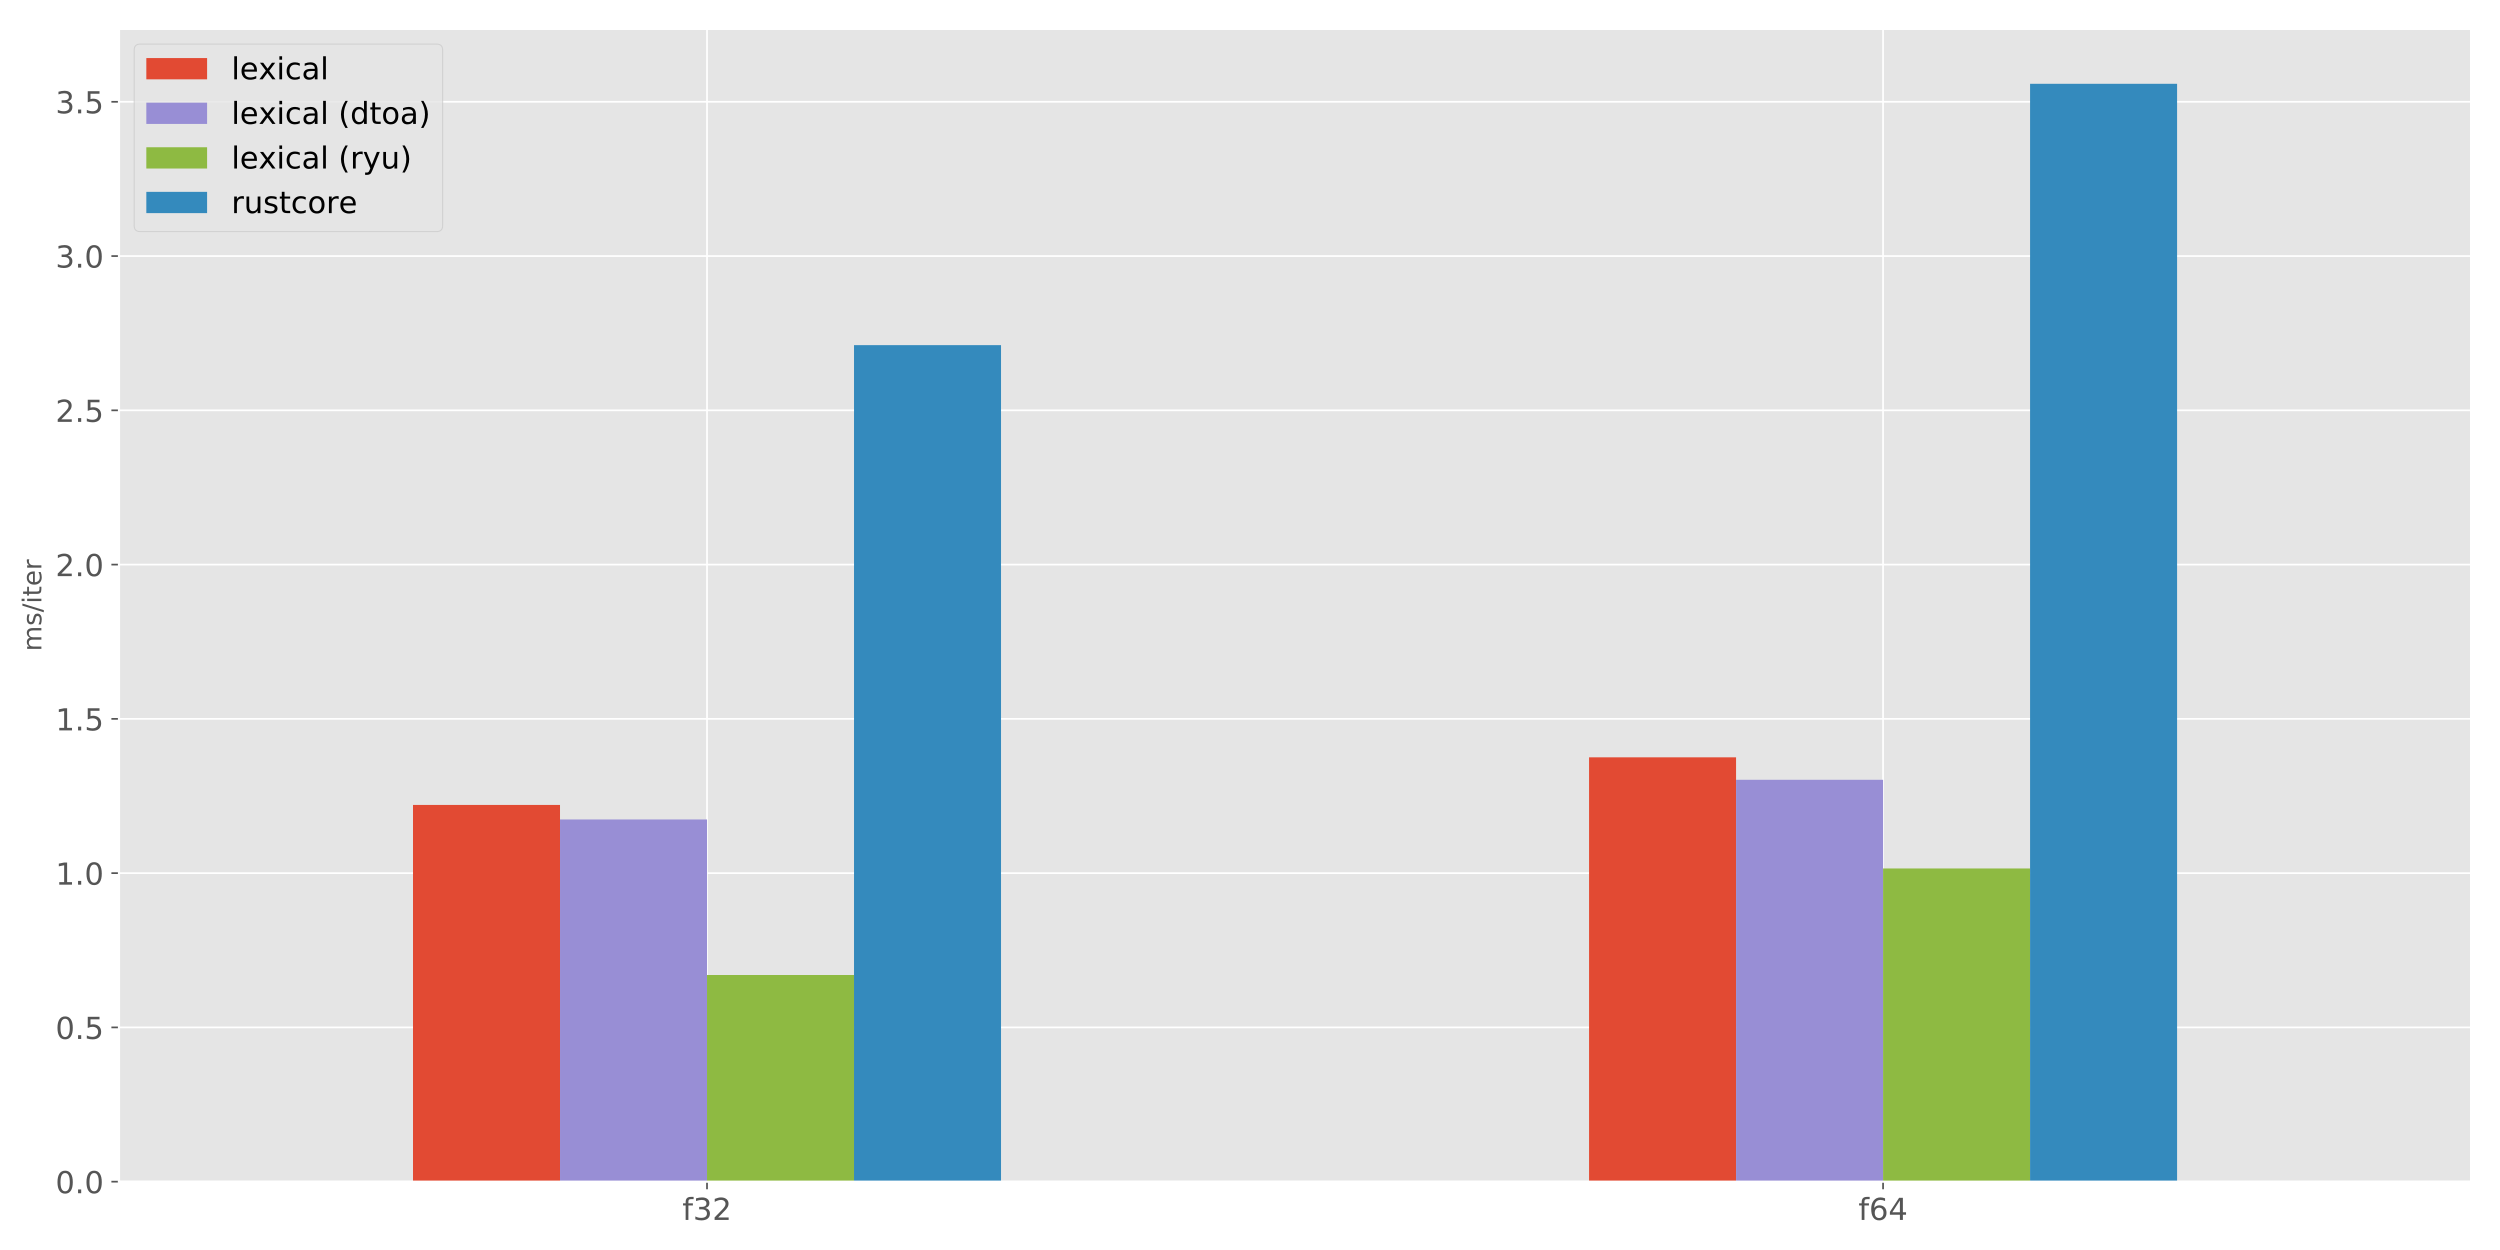
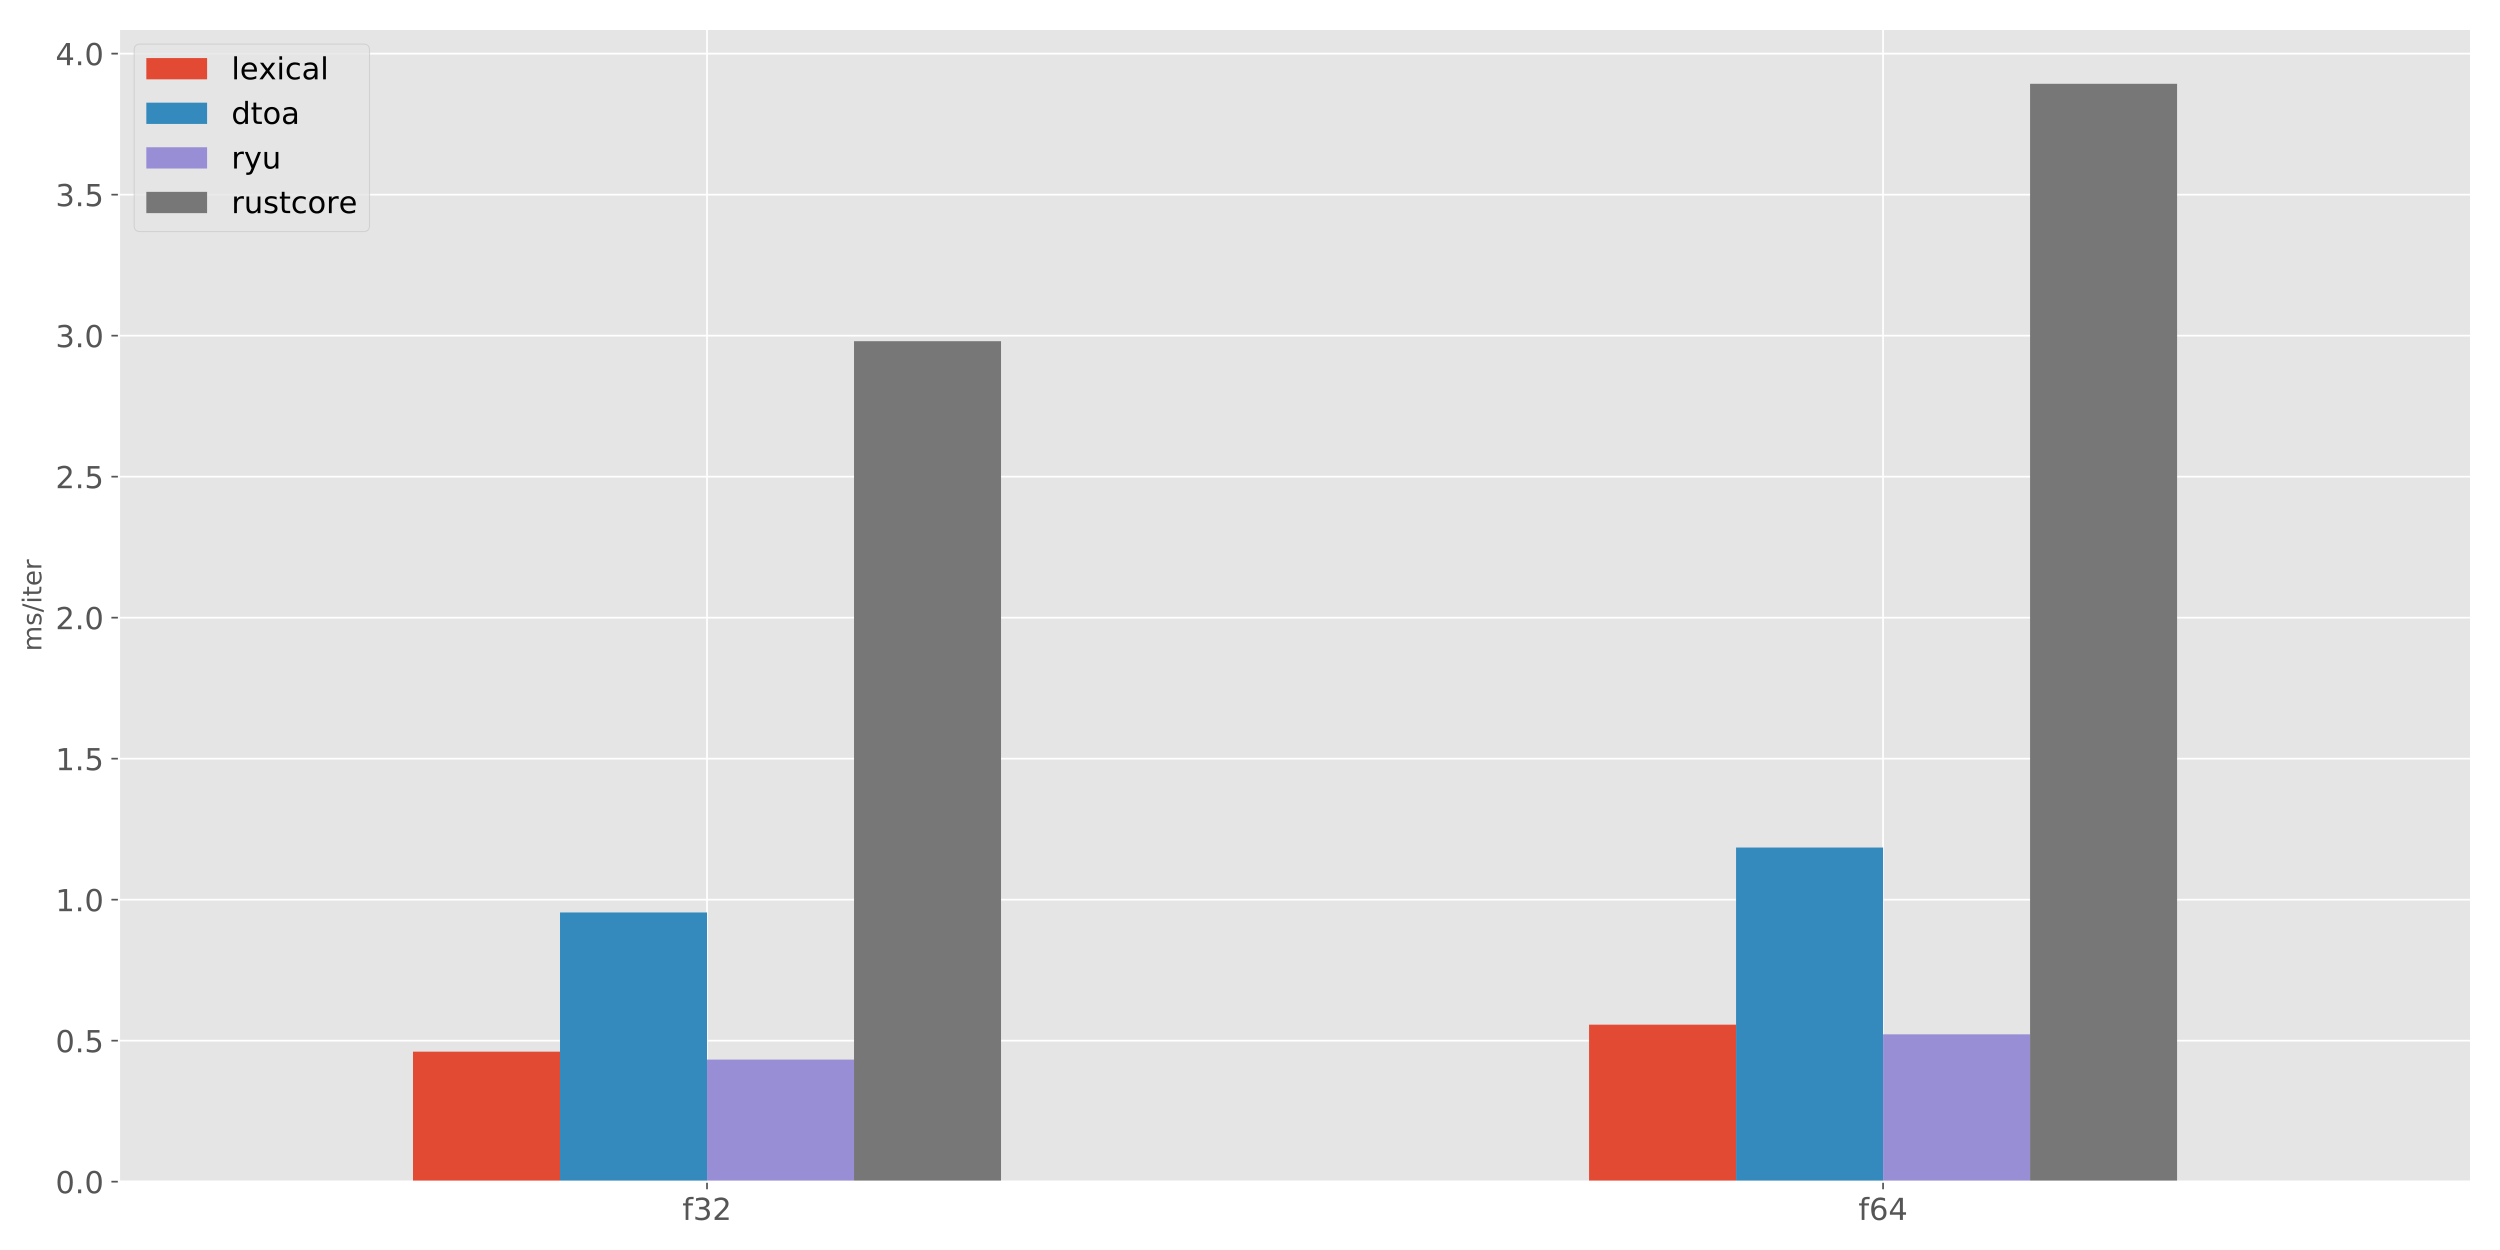
<svg xmlns="http://www.w3.org/2000/svg" xmlns:xlink="http://www.w3.org/1999/xlink" height="576pt" version="1.1" viewBox="0 0 1152 576" width="1152pt">
  <defs>
    <style type="text/css">
*{stroke-linecap:butt;stroke-linejoin:round;}
  </style>
  </defs>
  <g id="figure_1">
    <g id="patch_1">
      <path d="M 0 576  L 1152 576  L 1152 0  L 0 0  z " style="fill:#ffffff;" />
    </g>
    <g id="axes_1">
      <g id="patch_2">
        <path d="M 54.83 544.52  L 1138.68 544.52  L 1138.68 13.32  L 54.83 13.32  z " style="fill:#e5e5e5;" />
      </g>
      <g id="matplotlib.axis_1">
        <g id="xtick_1">
          <g id="line2d_1">
-             <path clip-path="url(#pacdc8b5803)" d="M 325.793 544.52  L 325.793 13.32  " style="fill:none;stroke:#ffffff;stroke-linecap:square;stroke-width:0.8;" />
+             <path clip-path="url(#p06bd71c6d4)" d="M 325.793 544.52  L 325.793 13.32  " style="fill:none;stroke:#ffffff;stroke-linecap:square;stroke-width:0.8;" />
          </g>
          <g id="line2d_2">
            <defs>
-               <path d="M 0 0  L 0 3.5  " id="mc31104b233" style="stroke:#555555;stroke-width:0.8;" />
-             </defs>
-             <g>
-               <use style="fill:#555555;stroke:#555555;stroke-width:0.8;" x="325.793" xlink:href="#mc31104b233" y="544.52" />
+               <path d="M 0 0  L 0 3.5  " id="m55c05300c7" style="stroke:#555555;stroke-width:0.8;" />
+             </defs>
+             <g>
+               <use style="fill:#555555;stroke:#555555;stroke-width:0.8;" x="325.793" xlink:href="#m55c05300c7" y="544.52" />
            </g>
          </g>
          <g id="text_1">
            <defs>
              <path d="M 37.109 75.984  L 37.109 68.5  L 28.516 68.5  Q 23.688 68.5 21.797 66.547  Q 19.922 64.594 19.922 59.516  L 19.922 54.688  L 34.719 54.688  L 34.719 47.703  L 19.922 47.703  L 19.922 0  L 10.891 0  L 10.891 47.703  L 2.297 47.703  L 2.297 54.688  L 10.891 54.688  L 10.891 58.5  Q 10.891 67.625 15.141 71.797  Q 19.391 75.984 28.609 75.984  z " id="DejaVuSans-66" />
              <path d="M 40.578 39.312  Q 47.656 37.797 51.625 33  Q 55.609 28.219 55.609 21.188  Q 55.609 10.406 48.188 4.484  Q 40.766 -1.422 27.094 -1.422  Q 22.516 -1.422 17.656 -0.516  Q 12.797 0.391 7.625 2.203  L 7.625 11.719  Q 11.719 9.328 16.594 8.109  Q 21.484 6.891 26.812 6.891  Q 36.078 6.891 40.938 10.547  Q 45.797 14.203 45.797 21.188  Q 45.797 27.641 41.281 31.266  Q 36.766 34.906 28.719 34.906  L 20.219 34.906  L 20.219 43.016  L 29.109 43.016  Q 36.375 43.016 40.234 45.922  Q 44.094 48.828 44.094 54.297  Q 44.094 59.906 40.109 62.906  Q 36.141 65.922 28.719 65.922  Q 24.656 65.922 20.016 65.031  Q 15.375 64.156 9.812 62.312  L 9.812 71.094  Q 15.438 72.656 20.344 73.438  Q 25.25 74.219 29.594 74.219  Q 40.828 74.219 47.359 69.109  Q 53.906 64.016 53.906 55.328  Q 53.906 49.266 50.438 45.094  Q 46.969 40.922 40.578 39.312  z " id="DejaVuSans-33" />
              <path d="M 19.188 8.297  L 53.609 8.297  L 53.609 0  L 7.328 0  L 7.328 8.297  Q 12.938 14.109 22.625 23.891  Q 32.328 33.688 34.812 36.531  Q 39.547 41.844 41.422 45.531  Q 43.312 49.219 43.312 52.781  Q 43.312 58.594 39.234 62.25  Q 35.156 65.922 28.609 65.922  Q 23.969 65.922 18.812 64.312  Q 13.672 62.703 7.812 59.422  L 7.812 69.391  Q 13.766 71.781 18.938 73  Q 24.125 74.219 28.422 74.219  Q 39.75 74.219 46.484 68.547  Q 53.219 62.891 53.219 53.422  Q 53.219 48.922 51.531 44.891  Q 49.859 40.875 45.406 35.406  Q 44.188 33.984 37.641 27.219  Q 31.109 20.453 19.188 8.297  z " id="DejaVuSans-32" />
            </defs>
            <g style="fill:#555555;" transform="translate(314.4208 562.1578)scale(0.14 -0.14)">
              <use xlink:href="#DejaVuSans-66" />
              <use x="35.205" xlink:href="#DejaVuSans-33" />
              <use x="98.828" xlink:href="#DejaVuSans-32" />
            </g>
          </g>
        </g>
        <g id="xtick_2">
          <g id="line2d_3">
-             <path clip-path="url(#pacdc8b5803)" d="M 867.717 544.52  L 867.717 13.32  " style="fill:none;stroke:#ffffff;stroke-linecap:square;stroke-width:0.8;" />
+             <path clip-path="url(#p06bd71c6d4)" d="M 867.717 544.52  L 867.717 13.32  " style="fill:none;stroke:#ffffff;stroke-linecap:square;stroke-width:0.8;" />
          </g>
          <g id="line2d_4">
            <g>
-               <use style="fill:#555555;stroke:#555555;stroke-width:0.8;" x="867.717" xlink:href="#mc31104b233" y="544.52" />
+               <use style="fill:#555555;stroke:#555555;stroke-width:0.8;" x="867.717" xlink:href="#m55c05300c7" y="544.52" />
            </g>
          </g>
          <g id="text_2">
            <defs>
              <path d="M 33.016 40.375  Q 26.375 40.375 22.484 35.828  Q 18.609 31.297 18.609 23.391  Q 18.609 15.531 22.484 10.953  Q 26.375 6.391 33.016 6.391  Q 39.656 6.391 43.531 10.953  Q 47.406 15.531 47.406 23.391  Q 47.406 31.297 43.531 35.828  Q 39.656 40.375 33.016 40.375  z M 52.594 71.297  L 52.594 62.312  Q 48.875 64.062 45.094 64.984  Q 41.312 65.922 37.594 65.922  Q 27.828 65.922 22.672 59.328  Q 17.531 52.734 16.797 39.406  Q 19.672 43.656 24.016 45.922  Q 28.375 48.188 33.594 48.188  Q 44.578 48.188 50.953 41.516  Q 57.328 34.859 57.328 23.391  Q 57.328 12.156 50.688 5.359  Q 44.047 -1.422 33.016 -1.422  Q 20.359 -1.422 13.672 8.266  Q 6.984 17.969 6.984 36.375  Q 6.984 53.656 15.188 63.938  Q 23.391 74.219 37.203 74.219  Q 40.922 74.219 44.703 73.484  Q 48.484 72.75 52.594 71.297  z " id="DejaVuSans-36" />
              <path d="M 37.797 64.312  L 12.891 25.391  L 37.797 25.391  z M 35.203 72.906  L 47.609 72.906  L 47.609 25.391  L 58.016 25.391  L 58.016 17.188  L 47.609 17.188  L 47.609 0  L 37.797 0  L 37.797 17.188  L 4.891 17.188  L 4.891 26.703  z " id="DejaVuSans-34" />
            </defs>
            <g style="fill:#555555;" transform="translate(856.3458 562.1578)scale(0.14 -0.14)">
              <use xlink:href="#DejaVuSans-66" />
              <use x="35.205" xlink:href="#DejaVuSans-36" />
              <use x="98.828" xlink:href="#DejaVuSans-34" />
            </g>
          </g>
        </g>
      </g>
      <g id="matplotlib.axis_2">
        <g id="ytick_1">
          <g id="line2d_5">
-             <path clip-path="url(#pacdc8b5803)" d="M 54.83 544.52  L 1138.68 544.52  " style="fill:none;stroke:#ffffff;stroke-linecap:square;stroke-width:0.8;" />
+             <path clip-path="url(#p06bd71c6d4)" d="M 54.83 544.52  L 1138.68 544.52  " style="fill:none;stroke:#ffffff;stroke-linecap:square;stroke-width:0.8;" />
          </g>
          <g id="line2d_6">
            <defs>
-               <path d="M 0 0  L -3.5 0  " id="m4cb7f7ec28" style="stroke:#555555;stroke-width:0.8;" />
-             </defs>
-             <g>
-               <use style="fill:#555555;stroke:#555555;stroke-width:0.8;" x="54.83" xlink:href="#m4cb7f7ec28" y="544.52" />
+               <path d="M 0 0  L -3.5 0  " id="mf1082fed82" style="stroke:#555555;stroke-width:0.8;" />
+             </defs>
+             <g>
+               <use style="fill:#555555;stroke:#555555;stroke-width:0.8;" x="54.83" xlink:href="#mf1082fed82" y="544.52" />
            </g>
          </g>
          <g id="text_3">
            <defs>
              <path d="M 31.781 66.406  Q 24.172 66.406 20.328 58.906  Q 16.5 51.422 16.5 36.375  Q 16.5 21.391 20.328 13.891  Q 24.172 6.391 31.781 6.391  Q 39.453 6.391 43.281 13.891  Q 47.125 21.391 47.125 36.375  Q 47.125 51.422 43.281 58.906  Q 39.453 66.406 31.781 66.406  z M 31.781 74.219  Q 44.047 74.219 50.516 64.516  Q 56.984 54.828 56.984 36.375  Q 56.984 17.969 50.516 8.266  Q 44.047 -1.422 31.781 -1.422  Q 19.531 -1.422 13.062 8.266  Q 6.594 17.969 6.594 36.375  Q 6.594 54.828 13.062 64.516  Q 19.531 74.219 31.781 74.219  z " id="DejaVuSans-30" />
              <path d="M 10.688 12.406  L 21 12.406  L 21 0  L 10.688 0  z " id="DejaVuSans-2e" />
            </defs>
            <g style="fill:#555555;" transform="translate(25.56563 549.8389)scale(0.14 -0.14)">
              <use xlink:href="#DejaVuSans-30" />
              <use x="63.623" xlink:href="#DejaVuSans-2e" />
              <use x="95.41" xlink:href="#DejaVuSans-30" />
            </g>
          </g>
        </g>
        <g id="ytick_2">
          <g id="line2d_7">
-             <path clip-path="url(#pacdc8b5803)" d="M 54.83 473.432  L 1138.68 473.432  " style="fill:none;stroke:#ffffff;stroke-linecap:square;stroke-width:0.8;" />
+             <path clip-path="url(#p06bd71c6d4)" d="M 54.83 479.544  L 1138.68 479.544  " style="fill:none;stroke:#ffffff;stroke-linecap:square;stroke-width:0.8;" />
          </g>
          <g id="line2d_8">
            <g>
-               <use style="fill:#555555;stroke:#555555;stroke-width:0.8;" x="54.83" xlink:href="#m4cb7f7ec28" y="473.432" />
+               <use style="fill:#555555;stroke:#555555;stroke-width:0.8;" x="54.83" xlink:href="#mf1082fed82" y="479.544" />
            </g>
          </g>
          <g id="text_4">
            <defs>
              <path d="M 10.797 72.906  L 49.516 72.906  L 49.516 64.594  L 19.828 64.594  L 19.828 46.734  Q 21.969 47.469 24.109 47.828  Q 26.266 48.188 28.422 48.188  Q 40.625 48.188 47.75 41.5  Q 54.891 34.812 54.891 23.391  Q 54.891 11.625 47.562 5.094  Q 40.234 -1.422 26.906 -1.422  Q 22.312 -1.422 17.547 -0.641  Q 12.797 0.141 7.719 1.703  L 7.719 11.625  Q 12.109 9.234 16.797 8.062  Q 21.484 6.891 26.703 6.891  Q 35.156 6.891 40.078 11.328  Q 45.016 15.766 45.016 23.391  Q 45.016 31 40.078 35.438  Q 35.156 39.891 26.703 39.891  Q 22.75 39.891 18.812 39.016  Q 14.891 38.141 10.797 36.281  z " id="DejaVuSans-35" />
            </defs>
-             <g style="fill:#555555;" transform="translate(25.56563 478.751)scale(0.14 -0.14)">
+             <g style="fill:#555555;" transform="translate(25.56563 484.8632)scale(0.14 -0.14)">
              <use xlink:href="#DejaVuSans-30" />
              <use x="63.623" xlink:href="#DejaVuSans-2e" />
              <use x="95.41" xlink:href="#DejaVuSans-35" />
            </g>
          </g>
        </g>
        <g id="ytick_3">
          <g id="line2d_9">
-             <path clip-path="url(#pacdc8b5803)" d="M 54.83 402.344  L 1138.68 402.344  " style="fill:none;stroke:#ffffff;stroke-linecap:square;stroke-width:0.8;" />
+             <path clip-path="url(#p06bd71c6d4)" d="M 54.83 414.569  L 1138.68 414.569  " style="fill:none;stroke:#ffffff;stroke-linecap:square;stroke-width:0.8;" />
          </g>
          <g id="line2d_10">
            <g>
-               <use style="fill:#555555;stroke:#555555;stroke-width:0.8;" x="54.83" xlink:href="#m4cb7f7ec28" y="402.344" />
+               <use style="fill:#555555;stroke:#555555;stroke-width:0.8;" x="54.83" xlink:href="#mf1082fed82" y="414.569" />
            </g>
          </g>
          <g id="text_5">
            <defs>
              <path d="M 12.406 8.297  L 28.516 8.297  L 28.516 63.922  L 10.984 60.406  L 10.984 69.391  L 28.422 72.906  L 38.281 72.906  L 38.281 8.297  L 54.391 8.297  L 54.391 0  L 12.406 0  z " id="DejaVuSans-31" />
            </defs>
-             <g style="fill:#555555;" transform="translate(25.56563 407.6631)scale(0.14 -0.14)">
+             <g style="fill:#555555;" transform="translate(25.56563 419.8874)scale(0.14 -0.14)">
              <use xlink:href="#DejaVuSans-31" />
              <use x="63.623" xlink:href="#DejaVuSans-2e" />
              <use x="95.41" xlink:href="#DejaVuSans-30" />
            </g>
          </g>
        </g>
        <g id="ytick_4">
          <g id="line2d_11">
-             <path clip-path="url(#pacdc8b5803)" d="M 54.83 331.256  L 1138.68 331.256  " style="fill:none;stroke:#ffffff;stroke-linecap:square;stroke-width:0.8;" />
+             <path clip-path="url(#p06bd71c6d4)" d="M 54.83 349.593  L 1138.68 349.593  " style="fill:none;stroke:#ffffff;stroke-linecap:square;stroke-width:0.8;" />
          </g>
          <g id="line2d_12">
            <g>
-               <use style="fill:#555555;stroke:#555555;stroke-width:0.8;" x="54.83" xlink:href="#m4cb7f7ec28" y="331.256" />
+               <use style="fill:#555555;stroke:#555555;stroke-width:0.8;" x="54.83" xlink:href="#mf1082fed82" y="349.593" />
            </g>
          </g>
          <g id="text_6">
-             <g style="fill:#555555;" transform="translate(25.56563 336.5752)scale(0.14 -0.14)">
+             <g style="fill:#555555;" transform="translate(25.56563 354.9117)scale(0.14 -0.14)">
              <use xlink:href="#DejaVuSans-31" />
              <use x="63.623" xlink:href="#DejaVuSans-2e" />
              <use x="95.41" xlink:href="#DejaVuSans-35" />
            </g>
          </g>
        </g>
        <g id="ytick_5">
          <g id="line2d_13">
-             <path clip-path="url(#pacdc8b5803)" d="M 54.83 260.168  L 1138.68 260.168  " style="fill:none;stroke:#ffffff;stroke-linecap:square;stroke-width:0.8;" />
+             <path clip-path="url(#p06bd71c6d4)" d="M 54.83 284.617  L 1138.68 284.617  " style="fill:none;stroke:#ffffff;stroke-linecap:square;stroke-width:0.8;" />
          </g>
          <g id="line2d_14">
            <g>
-               <use style="fill:#555555;stroke:#555555;stroke-width:0.8;" x="54.83" xlink:href="#m4cb7f7ec28" y="260.168" />
+               <use style="fill:#555555;stroke:#555555;stroke-width:0.8;" x="54.83" xlink:href="#mf1082fed82" y="284.617" />
            </g>
          </g>
          <g id="text_7">
-             <g style="fill:#555555;" transform="translate(25.56563 265.4874)scale(0.14 -0.14)">
+             <g style="fill:#555555;" transform="translate(25.56563 289.9359)scale(0.14 -0.14)">
              <use xlink:href="#DejaVuSans-32" />
              <use x="63.623" xlink:href="#DejaVuSans-2e" />
              <use x="95.41" xlink:href="#DejaVuSans-30" />
            </g>
          </g>
        </g>
        <g id="ytick_6">
          <g id="line2d_15">
-             <path clip-path="url(#pacdc8b5803)" d="M 54.83 189.081  L 1138.68 189.081  " style="fill:none;stroke:#ffffff;stroke-linecap:square;stroke-width:0.8;" />
+             <path clip-path="url(#p06bd71c6d4)" d="M 54.83 219.641  L 1138.68 219.641  " style="fill:none;stroke:#ffffff;stroke-linecap:square;stroke-width:0.8;" />
          </g>
          <g id="line2d_16">
            <g>
-               <use style="fill:#555555;stroke:#555555;stroke-width:0.8;" x="54.83" xlink:href="#m4cb7f7ec28" y="189.081" />
+               <use style="fill:#555555;stroke:#555555;stroke-width:0.8;" x="54.83" xlink:href="#mf1082fed82" y="219.641" />
            </g>
          </g>
          <g id="text_8">
-             <g style="fill:#555555;" transform="translate(25.56563 194.3995)scale(0.14 -0.14)">
+             <g style="fill:#555555;" transform="translate(25.56563 224.9602)scale(0.14 -0.14)">
              <use xlink:href="#DejaVuSans-32" />
              <use x="63.623" xlink:href="#DejaVuSans-2e" />
              <use x="95.41" xlink:href="#DejaVuSans-35" />
            </g>
          </g>
        </g>
        <g id="ytick_7">
          <g id="line2d_17">
-             <path clip-path="url(#pacdc8b5803)" d="M 54.83 117.993  L 1138.68 117.993  " style="fill:none;stroke:#ffffff;stroke-linecap:square;stroke-width:0.8;" />
+             <path clip-path="url(#p06bd71c6d4)" d="M 54.83 154.666  L 1138.68 154.666  " style="fill:none;stroke:#ffffff;stroke-linecap:square;stroke-width:0.8;" />
          </g>
          <g id="line2d_18">
            <g>
-               <use style="fill:#555555;stroke:#555555;stroke-width:0.8;" x="54.83" xlink:href="#m4cb7f7ec28" y="117.993" />
+               <use style="fill:#555555;stroke:#555555;stroke-width:0.8;" x="54.83" xlink:href="#mf1082fed82" y="154.666" />
            </g>
          </g>
          <g id="text_9">
-             <g style="fill:#555555;" transform="translate(25.56563 123.3116)scale(0.14 -0.14)">
+             <g style="fill:#555555;" transform="translate(25.56563 159.9845)scale(0.14 -0.14)">
              <use xlink:href="#DejaVuSans-33" />
              <use x="63.623" xlink:href="#DejaVuSans-2e" />
              <use x="95.41" xlink:href="#DejaVuSans-30" />
            </g>
          </g>
        </g>
        <g id="ytick_8">
          <g id="line2d_19">
-             <path clip-path="url(#pacdc8b5803)" d="M 54.83 46.905  L 1138.68 46.905  " style="fill:none;stroke:#ffffff;stroke-linecap:square;stroke-width:0.8;" />
+             <path clip-path="url(#p06bd71c6d4)" d="M 54.83 89.69  L 1138.68 89.69  " style="fill:none;stroke:#ffffff;stroke-linecap:square;stroke-width:0.8;" />
          </g>
          <g id="line2d_20">
            <g>
-               <use style="fill:#555555;stroke:#555555;stroke-width:0.8;" x="54.83" xlink:href="#m4cb7f7ec28" y="46.905" />
+               <use style="fill:#555555;stroke:#555555;stroke-width:0.8;" x="54.83" xlink:href="#mf1082fed82" y="89.69" />
            </g>
          </g>
          <g id="text_10">
-             <g style="fill:#555555;" transform="translate(25.56563 52.2237)scale(0.14 -0.14)">
+             <g style="fill:#555555;" transform="translate(25.56563 95.00872)scale(0.14 -0.14)">
              <use xlink:href="#DejaVuSans-33" />
              <use x="63.623" xlink:href="#DejaVuSans-2e" />
              <use x="95.41" xlink:href="#DejaVuSans-35" />
            </g>
          </g>
        </g>
-         <g id="text_11">
+         <g id="ytick_9">
+           <g id="line2d_21">
+             <path clip-path="url(#p06bd71c6d4)" d="M 54.83 24.714  L 1138.68 24.714  " style="fill:none;stroke:#ffffff;stroke-linecap:square;stroke-width:0.8;" />
+           </g>
+           <g id="line2d_22">
+             <g>
+               <use style="fill:#555555;stroke:#555555;stroke-width:0.8;" x="54.83" xlink:href="#mf1082fed82" y="24.714" />
+             </g>
+           </g>
+           <g id="text_11">
+             <g style="fill:#555555;" transform="translate(25.56563 30.03297)scale(0.14 -0.14)">
+               <use xlink:href="#DejaVuSans-34" />
+               <use x="63.623" xlink:href="#DejaVuSans-2e" />
+               <use x="95.41" xlink:href="#DejaVuSans-30" />
+             </g>
+           </g>
+         </g>
+         <g id="text_12">
          <defs>
            <path d="M 52 44.188  Q 55.375 50.25 60.062 53.125  Q 64.75 56 71.094 56  Q 79.641 56 84.281 50.016  Q 88.922 44.047 88.922 33.016  L 88.922 0  L 79.891 0  L 79.891 32.719  Q 79.891 40.578 77.094 44.375  Q 74.312 48.188 68.609 48.188  Q 61.625 48.188 57.562 43.547  Q 53.516 38.922 53.516 30.906  L 53.516 0  L 44.484 0  L 44.484 32.719  Q 44.484 40.625 41.703 44.406  Q 38.922 48.188 33.109 48.188  Q 26.219 48.188 22.156 43.531  Q 18.109 38.875 18.109 30.906  L 18.109 0  L 9.078 0  L 9.078 54.688  L 18.109 54.688  L 18.109 46.188  Q 21.188 51.219 25.484 53.609  Q 29.781 56 35.688 56  Q 41.656 56 45.828 52.969  Q 50 49.953 52 44.188  z " id="DejaVuSans-6d" />
            <path d="M 44.281 53.078  L 44.281 44.578  Q 40.484 46.531 36.375 47.5  Q 32.281 48.484 27.875 48.484  Q 21.188 48.484 17.844 46.438  Q 14.5 44.391 14.5 40.281  Q 14.5 37.156 16.891 35.375  Q 19.281 33.594 26.516 31.984  L 29.594 31.297  Q 39.156 29.25 43.188 25.516  Q 47.219 21.781 47.219 15.094  Q 47.219 7.469 41.188 3.016  Q 35.156 -1.422 24.609 -1.422  Q 20.219 -1.422 15.453 -0.562  Q 10.688 0.297 5.422 2  L 5.422 11.281  Q 10.406 8.688 15.234 7.391  Q 20.062 6.109 24.812 6.109  Q 31.156 6.109 34.562 8.281  Q 37.984 10.453 37.984 14.406  Q 37.984 18.062 35.516 20.016  Q 33.062 21.969 24.703 23.781  L 21.578 24.516  Q 13.234 26.266 9.516 29.906  Q 5.812 33.547 5.812 39.891  Q 5.812 47.609 11.281 51.797  Q 16.75 56 26.812 56  Q 31.781 56 36.172 55.266  Q 40.578 54.547 44.281 53.078  z " id="DejaVuSans-73" />
            <path d="M 25.391 72.906  L 33.688 72.906  L 8.297 -9.281  L 0 -9.281  z " id="DejaVuSans-2f" />
            <path d="M 9.422 54.688  L 18.406 54.688  L 18.406 0  L 9.422 0  z M 9.422 75.984  L 18.406 75.984  L 18.406 64.594  L 9.422 64.594  z " id="DejaVuSans-69" />
            <path d="M 18.312 70.219  L 18.312 54.688  L 36.812 54.688  L 36.812 47.703  L 18.312 47.703  L 18.312 18.016  Q 18.312 11.328 20.141 9.422  Q 21.969 7.516 27.594 7.516  L 36.812 7.516  L 36.812 0  L 27.594 0  Q 17.188 0 13.234 3.875  Q 9.281 7.766 9.281 18.016  L 9.281 47.703  L 2.688 47.703  L 2.688 54.688  L 9.281 54.688  L 9.281 70.219  z " id="DejaVuSans-74" />
            <path d="M 56.203 29.594  L 56.203 25.203  L 14.891 25.203  Q 15.484 15.922 20.484 11.062  Q 25.484 6.203 34.422 6.203  Q 39.594 6.203 44.453 7.469  Q 49.312 8.734 54.109 11.281  L 54.109 2.781  Q 49.266 0.734 44.188 -0.344  Q 39.109 -1.422 33.891 -1.422  Q 20.797 -1.422 13.156 6.188  Q 5.516 13.812 5.516 26.812  Q 5.516 40.234 12.766 48.109  Q 20.016 56 32.328 56  Q 43.359 56 49.781 48.891  Q 56.203 41.797 56.203 29.594  z M 47.219 32.234  Q 47.125 39.594 43.094 43.984  Q 39.062 48.391 32.422 48.391  Q 24.906 48.391 20.391 44.141  Q 15.875 39.891 15.188 32.172  z " id="DejaVuSans-65" />
            <path d="M 41.109 46.297  Q 39.594 47.172 37.812 47.578  Q 36.031 48 33.891 48  Q 26.266 48 22.188 43.047  Q 18.109 38.094 18.109 28.812  L 18.109 0  L 9.078 0  L 9.078 54.688  L 18.109 54.688  L 18.109 46.188  Q 20.953 51.172 25.484 53.578  Q 30.031 56 36.531 56  Q 37.453 56 38.578 55.875  Q 39.703 55.766 41.062 55.516  z " id="DejaVuSans-72" />
          </defs>
          <g style="fill:#555555;" transform="translate(19.07 300.0888)rotate(-90)scale(0.12 -0.12)">
            <use xlink:href="#DejaVuSans-6d" />
            <use x="97.412" xlink:href="#DejaVuSans-73" />
            <use x="149.512" xlink:href="#DejaVuSans-2f" />
            <use x="183.203" xlink:href="#DejaVuSans-69" />
            <use x="210.986" xlink:href="#DejaVuSans-74" />
            <use x="250.195" xlink:href="#DejaVuSans-65" />
            <use x="311.719" xlink:href="#DejaVuSans-72" />
          </g>
        </g>
      </g>
      <g id="patch_3">
-         <path clip-path="url(#pacdc8b5803)" d="M 190.311 544.52  L 258.052 544.52  L 258.052 370.92  L 190.311 370.92  z " style="fill:#e24a33;" />
+         <path clip-path="url(#p06bd71c6d4)" d="M 190.311 544.52  L 258.052 544.52  L 258.052 484.621  L 190.311 484.621  z " style="fill:#e24a33;" />
      </g>
      <g id="patch_4">
-         <path clip-path="url(#pacdc8b5803)" d="M 732.236 544.52  L 799.977 544.52  L 799.977 348.974  L 732.236 348.974  z " style="fill:#e24a33;" />
+         <path clip-path="url(#p06bd71c6d4)" d="M 732.236 544.52  L 799.977 544.52  L 799.977 472.162  L 732.236 472.162  z " style="fill:#e24a33;" />
      </g>
      <g id="patch_5">
-         <path clip-path="url(#pacdc8b5803)" d="M 258.052 544.52  L 325.793 544.52  L 325.793 377.596  L 258.052 377.596  z " style="fill:#988ed5;" />
+         <path clip-path="url(#p06bd71c6d4)" d="M 258.052 544.52  L 325.793 544.52  L 325.793 420.462  L 258.052 420.462  z " style="fill:#348abd;" />
      </g>
      <g id="patch_6">
-         <path clip-path="url(#pacdc8b5803)" d="M 799.977 544.52  L 867.717 544.52  L 867.717 359.333  L 799.977 359.333  z " style="fill:#988ed5;" />
+         <path clip-path="url(#p06bd71c6d4)" d="M 799.977 544.52  L 867.717 544.52  L 867.717 390.533  L 799.977 390.533  z " style="fill:#348abd;" />
      </g>
      <g id="patch_7">
-         <path clip-path="url(#pacdc8b5803)" d="M 325.793 544.52  L 393.533 544.52  L 393.533 449.287  L 325.793 449.287  z " style="fill:#8eba42;" />
+         <path clip-path="url(#p06bd71c6d4)" d="M 325.793 544.52  L 393.533 544.52  L 393.533 488.267  L 325.793 488.267  z " style="fill:#988ed5;" />
      </g>
      <g id="patch_8">
-         <path clip-path="url(#pacdc8b5803)" d="M 867.717 544.52  L 935.458 544.52  L 935.458 400.187  L 867.717 400.187  z " style="fill:#8eba42;" />
+         <path clip-path="url(#p06bd71c6d4)" d="M 867.717 544.52  L 935.458 544.52  L 935.458 476.618  L 867.717 476.618  z " style="fill:#988ed5;" />
      </g>
      <g id="patch_9">
-         <path clip-path="url(#pacdc8b5803)" d="M 393.533 544.52  L 461.274 544.52  L 461.274 159.04  L 393.533 159.04  z " style="fill:#348abd;" />
+         <path clip-path="url(#p06bd71c6d4)" d="M 393.533 544.52  L 461.274 544.52  L 461.274 157.231  L 393.533 157.231  z " style="fill:#777777;" />
      </g>
      <g id="patch_10">
-         <path clip-path="url(#pacdc8b5803)" d="M 935.458 544.52  L 1003.199 544.52  L 1003.199 38.615  L 935.458 38.615  z " style="fill:#348abd;" />
+         <path clip-path="url(#p06bd71c6d4)" d="M 935.458 544.52  L 1003.199 544.52  L 1003.199 38.615  L 935.458 38.615  z " style="fill:#777777;" />
      </g>
      <g id="patch_11">
        <path d="M 54.83 544.52  L 54.83 13.32  " style="fill:none;stroke:#ffffff;stroke-linecap:square;stroke-linejoin:miter;" />
      </g>
      <g id="patch_12">
        <path d="M 1138.68 544.52  L 1138.68 13.32  " style="fill:none;stroke:#ffffff;stroke-linecap:square;stroke-linejoin:miter;" />
      </g>
      <g id="patch_13">
        <path d="M 54.83 544.52  L 1138.68 544.52  " style="fill:none;stroke:#ffffff;stroke-linecap:square;stroke-linejoin:miter;" />
      </g>
      <g id="patch_14">
        <path d="M 54.83 13.32  L 1138.68 13.32  " style="fill:none;stroke:#ffffff;stroke-linecap:square;stroke-linejoin:miter;" />
      </g>
      <g id="legend_1">
        <g id="patch_15">
-           <path d="M 64.63 106.718  L 201.169 106.718  Q 203.969 106.718 203.969 103.918  L 203.969 23.12  Q 203.969 20.32 201.169 20.32  L 64.63 20.32  Q 61.83 20.32 61.83 23.12  L 61.83 103.918  Q 61.83 106.718 64.63 106.718  z " style="fill:#e5e5e5;opacity:0.8;stroke:#cccccc;stroke-linejoin:miter;stroke-width:0.5;" />
+           <path d="M 64.63 106.718  L 167.469 106.718  Q 170.269 106.718 170.269 103.918  L 170.269 23.12  Q 170.269 20.32 167.469 20.32  L 64.63 20.32  Q 61.83 20.32 61.83 23.12  L 61.83 103.918  Q 61.83 106.718 64.63 106.718  z " style="fill:#e5e5e5;opacity:0.8;stroke:#cccccc;stroke-linejoin:miter;stroke-width:0.5;" />
        </g>
        <g id="patch_16">
          <path d="M 67.43 36.558  L 95.43 36.558  L 95.43 26.758  L 67.43 26.758  z " style="fill:#e24a33;" />
        </g>
-         <g id="text_12">
+         <g id="text_13">
          <defs>
            <path d="M 9.422 75.984  L 18.406 75.984  L 18.406 0  L 9.422 0  z " id="DejaVuSans-6c" />
            <path d="M 54.891 54.688  L 35.109 28.078  L 55.906 0  L 45.312 0  L 29.391 21.484  L 13.484 0  L 2.875 0  L 24.125 28.609  L 4.688 54.688  L 15.281 54.688  L 29.781 35.203  L 44.281 54.688  z " id="DejaVuSans-78" />
            <path d="M 48.781 52.594  L 48.781 44.188  Q 44.969 46.297 41.141 47.344  Q 37.312 48.391 33.406 48.391  Q 24.656 48.391 19.812 42.844  Q 14.984 37.312 14.984 27.297  Q 14.984 17.281 19.812 11.734  Q 24.656 6.203 33.406 6.203  Q 37.312 6.203 41.141 7.25  Q 44.969 8.297 48.781 10.406  L 48.781 2.094  Q 45.016 0.344 40.984 -0.531  Q 36.969 -1.422 32.422 -1.422  Q 20.062 -1.422 12.781 6.344  Q 5.516 14.109 5.516 27.297  Q 5.516 40.672 12.859 48.328  Q 20.219 56 33.016 56  Q 37.156 56 41.109 55.141  Q 45.062 54.297 48.781 52.594  z " id="DejaVuSans-63" />
            <path d="M 34.281 27.484  Q 23.391 27.484 19.188 25  Q 14.984 22.516 14.984 16.5  Q 14.984 11.719 18.141 8.906  Q 21.297 6.109 26.703 6.109  Q 34.188 6.109 38.703 11.406  Q 43.219 16.703 43.219 25.484  L 43.219 27.484  z M 52.203 31.203  L 52.203 0  L 43.219 0  L 43.219 8.297  Q 40.141 3.328 35.547 0.953  Q 30.953 -1.422 24.312 -1.422  Q 15.922 -1.422 10.953 3.297  Q 6 8.016 6 15.922  Q 6 25.141 12.172 29.828  Q 18.359 34.516 30.609 34.516  L 43.219 34.516  L 43.219 35.406  Q 43.219 41.609 39.141 45  Q 35.062 48.391 27.688 48.391  Q 23 48.391 18.547 47.266  Q 14.109 46.141 10.016 43.891  L 10.016 52.203  Q 14.938 54.109 19.578 55.047  Q 24.219 56 28.609 56  Q 40.484 56 46.344 49.844  Q 52.203 43.703 52.203 31.203  z " id="DejaVuSans-61" />
          </defs>
          <g transform="translate(106.63 36.55781)scale(0.14 -0.14)">
            <use xlink:href="#DejaVuSans-6c" />
            <use x="27.783" xlink:href="#DejaVuSans-65" />
            <use x="89.291" xlink:href="#DejaVuSans-78" />
            <use x="148.471" xlink:href="#DejaVuSans-69" />
            <use x="176.254" xlink:href="#DejaVuSans-63" />
            <use x="231.234" xlink:href="#DejaVuSans-61" />
            <use x="292.514" xlink:href="#DejaVuSans-6c" />
          </g>
        </g>
        <g id="patch_17">
-           <path d="M 67.43 57.107  L 95.43 57.107  L 95.43 47.307  L 67.43 47.307  z " style="fill:#988ed5;" />
-         </g>
-         <g id="text_13">
+           <path d="M 67.43 57.107  L 95.43 57.107  L 95.43 47.307  L 67.43 47.307  z " style="fill:#348abd;" />
+         </g>
+         <g id="text_14">
          <defs>
-             <path id="DejaVuSans-20" />
-             <path d="M 31 75.875  Q 24.469 64.656 21.281 53.656  Q 18.109 42.672 18.109 31.391  Q 18.109 20.125 21.312 9.062  Q 24.516 -2 31 -13.188  L 23.188 -13.188  Q 15.875 -1.703 12.234 9.375  Q 8.594 20.453 8.594 31.391  Q 8.594 42.281 12.203 53.312  Q 15.828 64.359 23.188 75.875  z " id="DejaVuSans-28" />
            <path d="M 45.406 46.391  L 45.406 75.984  L 54.391 75.984  L 54.391 0  L 45.406 0  L 45.406 8.203  Q 42.578 3.328 38.25 0.953  Q 33.938 -1.422 27.875 -1.422  Q 17.969 -1.422 11.734 6.484  Q 5.516 14.406 5.516 27.297  Q 5.516 40.188 11.734 48.094  Q 17.969 56 27.875 56  Q 33.938 56 38.25 53.625  Q 42.578 51.266 45.406 46.391  z M 14.797 27.297  Q 14.797 17.391 18.875 11.75  Q 22.953 6.109 30.078 6.109  Q 37.203 6.109 41.297 11.75  Q 45.406 17.391 45.406 27.297  Q 45.406 37.203 41.297 42.844  Q 37.203 48.484 30.078 48.484  Q 22.953 48.484 18.875 42.844  Q 14.797 37.203 14.797 27.297  z " id="DejaVuSans-64" />
            <path d="M 30.609 48.391  Q 23.391 48.391 19.188 42.75  Q 14.984 37.109 14.984 27.297  Q 14.984 17.484 19.156 11.844  Q 23.344 6.203 30.609 6.203  Q 37.797 6.203 41.984 11.859  Q 46.188 17.531 46.188 27.297  Q 46.188 37.016 41.984 42.703  Q 37.797 48.391 30.609 48.391  z M 30.609 56  Q 42.328 56 49.016 48.375  Q 55.719 40.766 55.719 27.297  Q 55.719 13.875 49.016 6.219  Q 42.328 -1.422 30.609 -1.422  Q 18.844 -1.422 12.172 6.219  Q 5.516 13.875 5.516 27.297  Q 5.516 40.766 12.172 48.375  Q 18.844 56 30.609 56  z " id="DejaVuSans-6f" />
-             <path d="M 8.016 75.875  L 15.828 75.875  Q 23.141 64.359 26.781 53.312  Q 30.422 42.281 30.422 31.391  Q 30.422 20.453 26.781 9.375  Q 23.141 -1.703 15.828 -13.188  L 8.016 -13.188  Q 14.5 -2 17.703 9.062  Q 20.906 20.125 20.906 31.391  Q 20.906 42.672 17.703 53.656  Q 14.5 64.656 8.016 75.875  z " id="DejaVuSans-29" />
          </defs>
          <g transform="translate(106.63 57.10719)scale(0.14 -0.14)">
-             <use xlink:href="#DejaVuSans-6c" />
-             <use x="27.783" xlink:href="#DejaVuSans-65" />
-             <use x="89.291" xlink:href="#DejaVuSans-78" />
-             <use x="148.471" xlink:href="#DejaVuSans-69" />
-             <use x="176.254" xlink:href="#DejaVuSans-63" />
-             <use x="231.234" xlink:href="#DejaVuSans-61" />
-             <use x="292.514" xlink:href="#DejaVuSans-6c" />
-             <use x="320.297" xlink:href="#DejaVuSans-20" />
-             <use x="352.084" xlink:href="#DejaVuSans-28" />
-             <use x="391.098" xlink:href="#DejaVuSans-64" />
-             <use x="454.574" xlink:href="#DejaVuSans-74" />
-             <use x="493.783" xlink:href="#DejaVuSans-6f" />
-             <use x="554.965" xlink:href="#DejaVuSans-61" />
-             <use x="616.244" xlink:href="#DejaVuSans-29" />
+             <use xlink:href="#DejaVuSans-64" />
+             <use x="63.477" xlink:href="#DejaVuSans-74" />
+             <use x="102.686" xlink:href="#DejaVuSans-6f" />
+             <use x="163.867" xlink:href="#DejaVuSans-61" />
          </g>
        </g>
        <g id="patch_18">
-           <path d="M 67.43 77.657  L 95.43 77.657  L 95.43 67.857  L 67.43 67.857  z " style="fill:#8eba42;" />
-         </g>
-         <g id="text_14">
+           <path d="M 67.43 77.657  L 95.43 77.657  L 95.43 67.857  L 67.43 67.857  z " style="fill:#988ed5;" />
+         </g>
+         <g id="text_15">
          <defs>
            <path d="M 32.172 -5.078  Q 28.375 -14.844 24.75 -17.812  Q 21.141 -20.797 15.094 -20.797  L 7.906 -20.797  L 7.906 -13.281  L 13.188 -13.281  Q 16.891 -13.281 18.938 -11.516  Q 21 -9.766 23.484 -3.219  L 25.094 0.875  L 2.984 54.688  L 12.5 54.688  L 29.594 11.922  L 46.688 54.688  L 56.203 54.688  z " id="DejaVuSans-79" />
            <path d="M 8.5 21.578  L 8.5 54.688  L 17.484 54.688  L 17.484 21.922  Q 17.484 14.156 20.5 10.266  Q 23.531 6.391 29.594 6.391  Q 36.859 6.391 41.078 11.031  Q 45.312 15.672 45.312 23.688  L 45.312 54.688  L 54.297 54.688  L 54.297 0  L 45.312 0  L 45.312 8.406  Q 42.047 3.422 37.719 1  Q 33.406 -1.422 27.688 -1.422  Q 18.266 -1.422 13.375 4.438  Q 8.5 10.297 8.5 21.578  z M 31.109 56  z " id="DejaVuSans-75" />
          </defs>
          <g transform="translate(106.63 77.65656)scale(0.14 -0.14)">
-             <use xlink:href="#DejaVuSans-6c" />
-             <use x="27.783" xlink:href="#DejaVuSans-65" />
-             <use x="89.291" xlink:href="#DejaVuSans-78" />
-             <use x="148.471" xlink:href="#DejaVuSans-69" />
-             <use x="176.254" xlink:href="#DejaVuSans-63" />
-             <use x="231.234" xlink:href="#DejaVuSans-61" />
-             <use x="292.514" xlink:href="#DejaVuSans-6c" />
-             <use x="320.297" xlink:href="#DejaVuSans-20" />
-             <use x="352.084" xlink:href="#DejaVuSans-28" />
-             <use x="391.098" xlink:href="#DejaVuSans-72" />
-             <use x="432.211" xlink:href="#DejaVuSans-79" />
-             <use x="491.391" xlink:href="#DejaVuSans-75" />
-             <use x="554.77" xlink:href="#DejaVuSans-29" />
+             <use xlink:href="#DejaVuSans-72" />
+             <use x="41.113" xlink:href="#DejaVuSans-79" />
+             <use x="100.293" xlink:href="#DejaVuSans-75" />
          </g>
        </g>
        <g id="patch_19">
-           <path d="M 67.43 98.206  L 95.43 98.206  L 95.43 88.406  L 67.43 88.406  z " style="fill:#348abd;" />
-         </g>
-         <g id="text_15">
+           <path d="M 67.43 98.206  L 95.43 98.206  L 95.43 88.406  L 67.43 88.406  z " style="fill:#777777;" />
+         </g>
+         <g id="text_16">
          <g transform="translate(106.63 98.20594)scale(0.14 -0.14)">
            <use xlink:href="#DejaVuSans-72" />
            <use x="41.113" xlink:href="#DejaVuSans-75" />
            <use x="104.492" xlink:href="#DejaVuSans-73" />
            <use x="156.592" xlink:href="#DejaVuSans-74" />
            <use x="195.801" xlink:href="#DejaVuSans-63" />
            <use x="250.781" xlink:href="#DejaVuSans-6f" />
            <use x="311.963" xlink:href="#DejaVuSans-72" />
            <use x="353.045" xlink:href="#DejaVuSans-65" />
          </g>
        </g>
      </g>
    </g>
  </g>
  <defs>
-     <clipPath id="pacdc8b5803">
+     <clipPath id="p06bd71c6d4">
      <rect height="531.2" width="1083.85" x="54.83" y="13.32" />
    </clipPath>
  </defs>
</svg>
